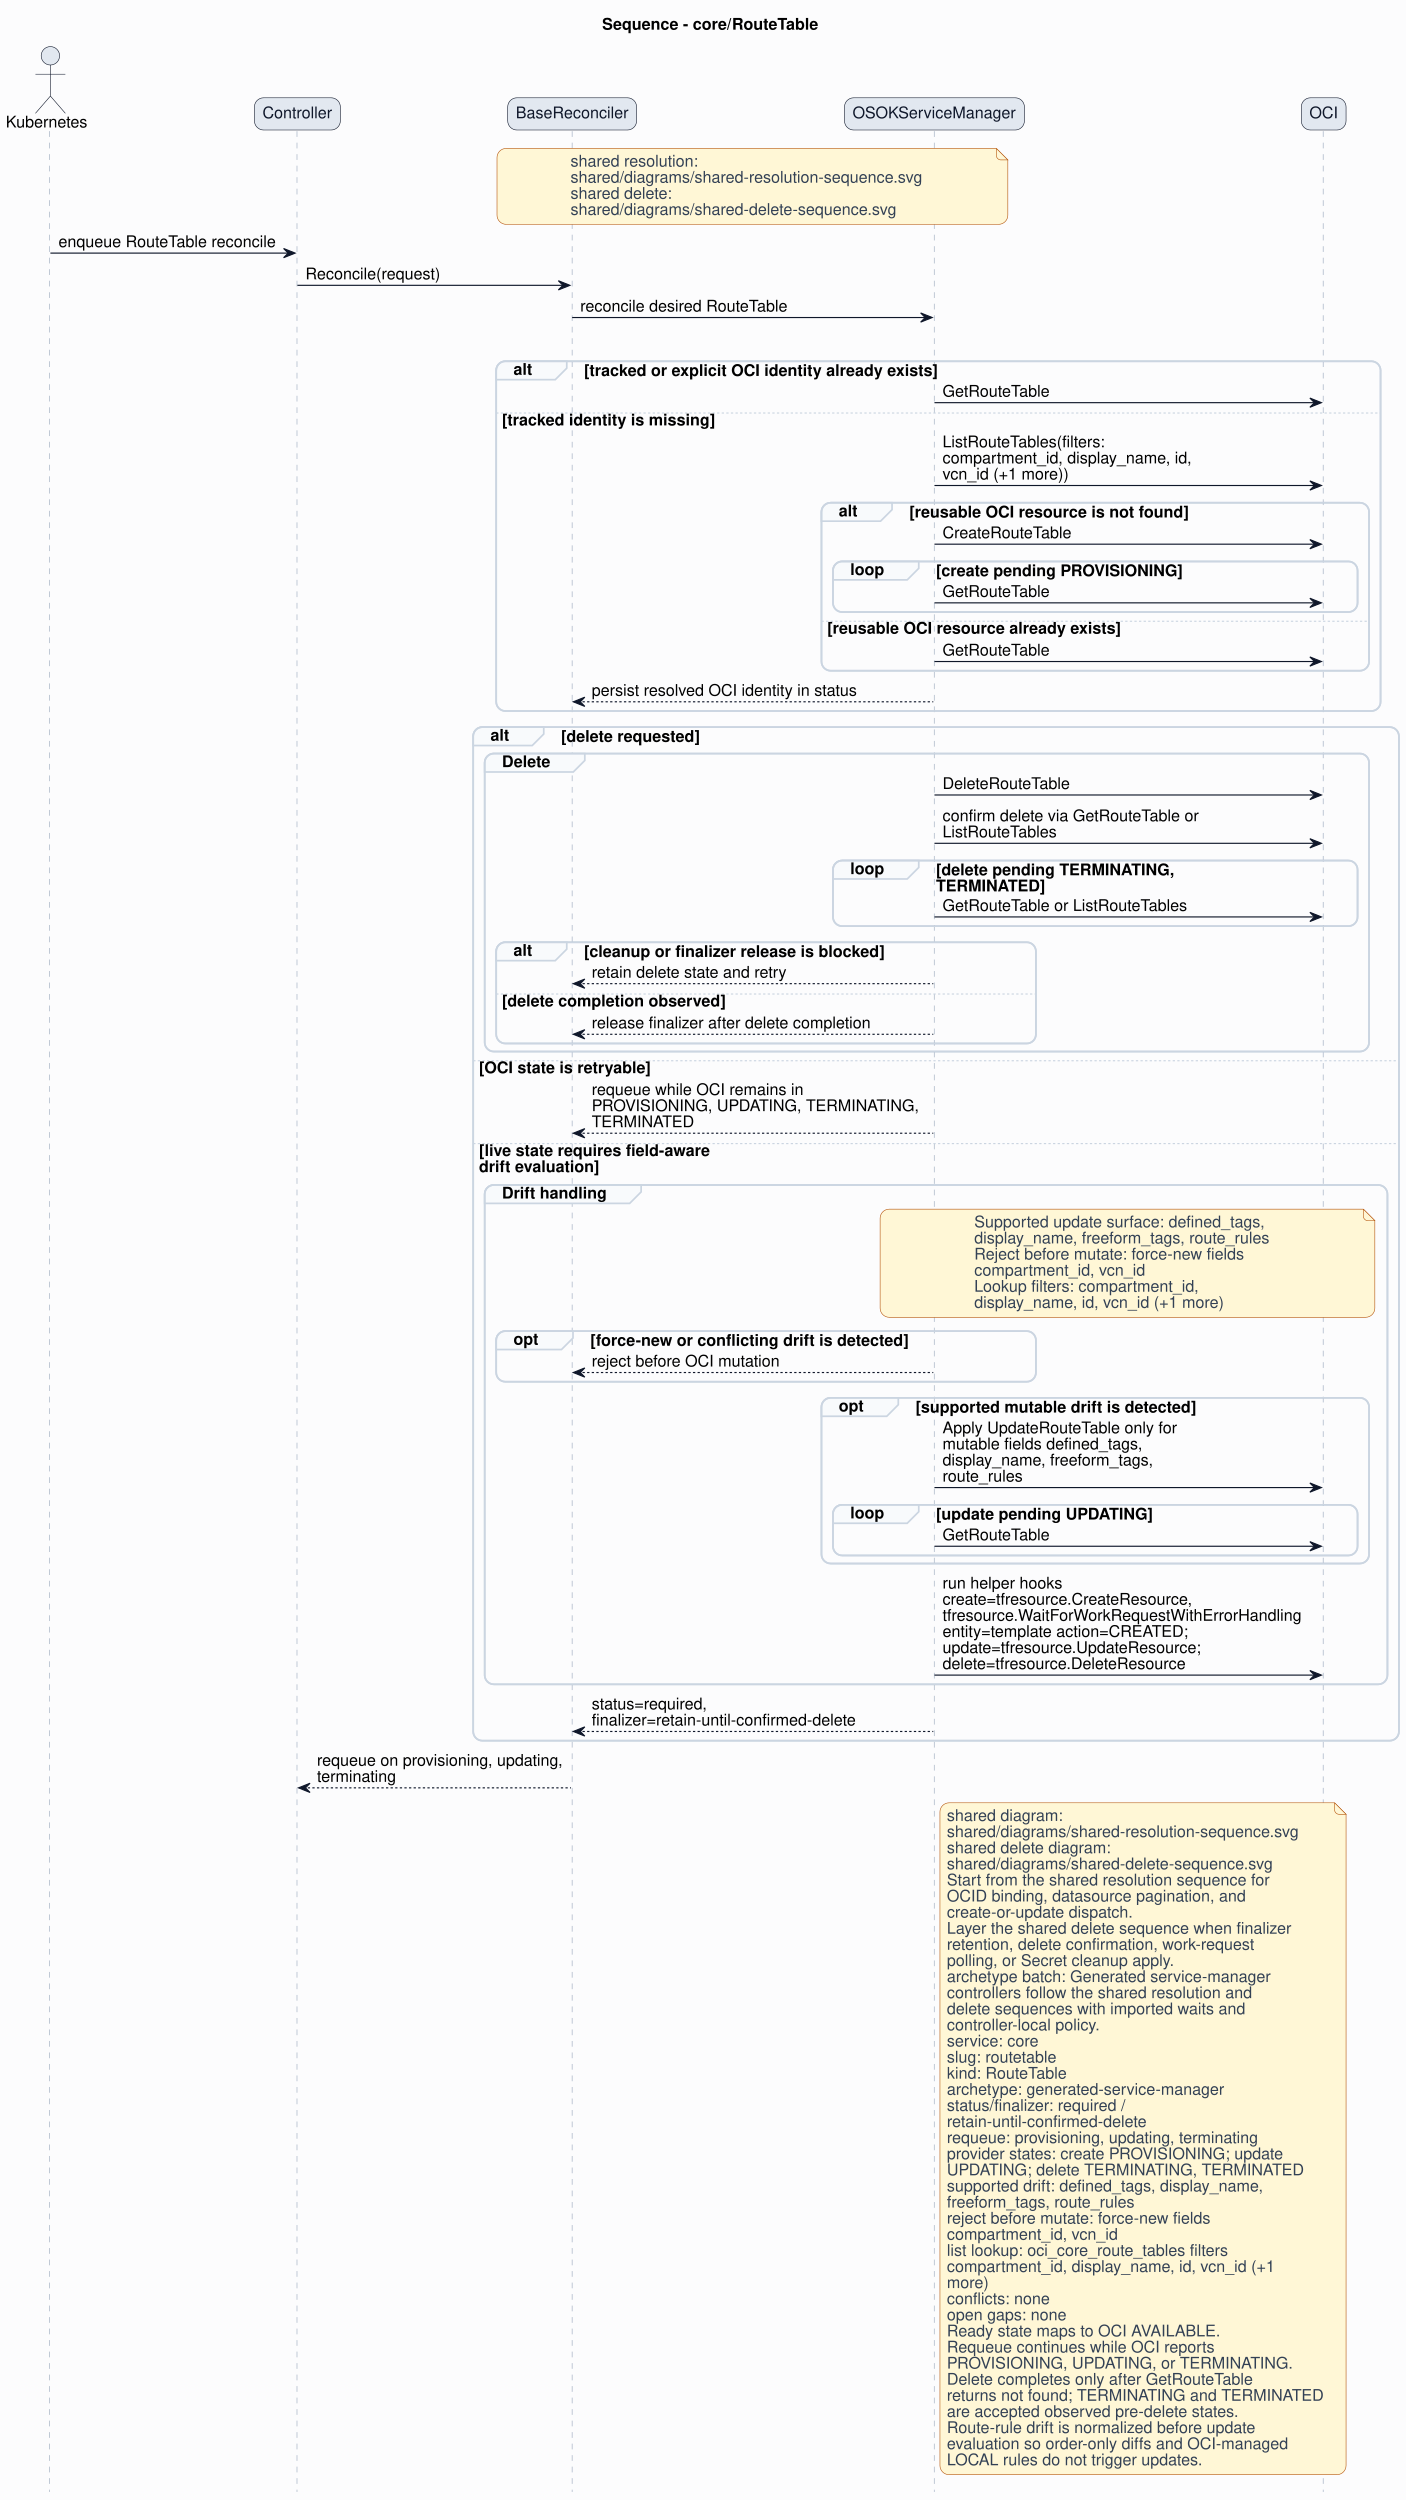
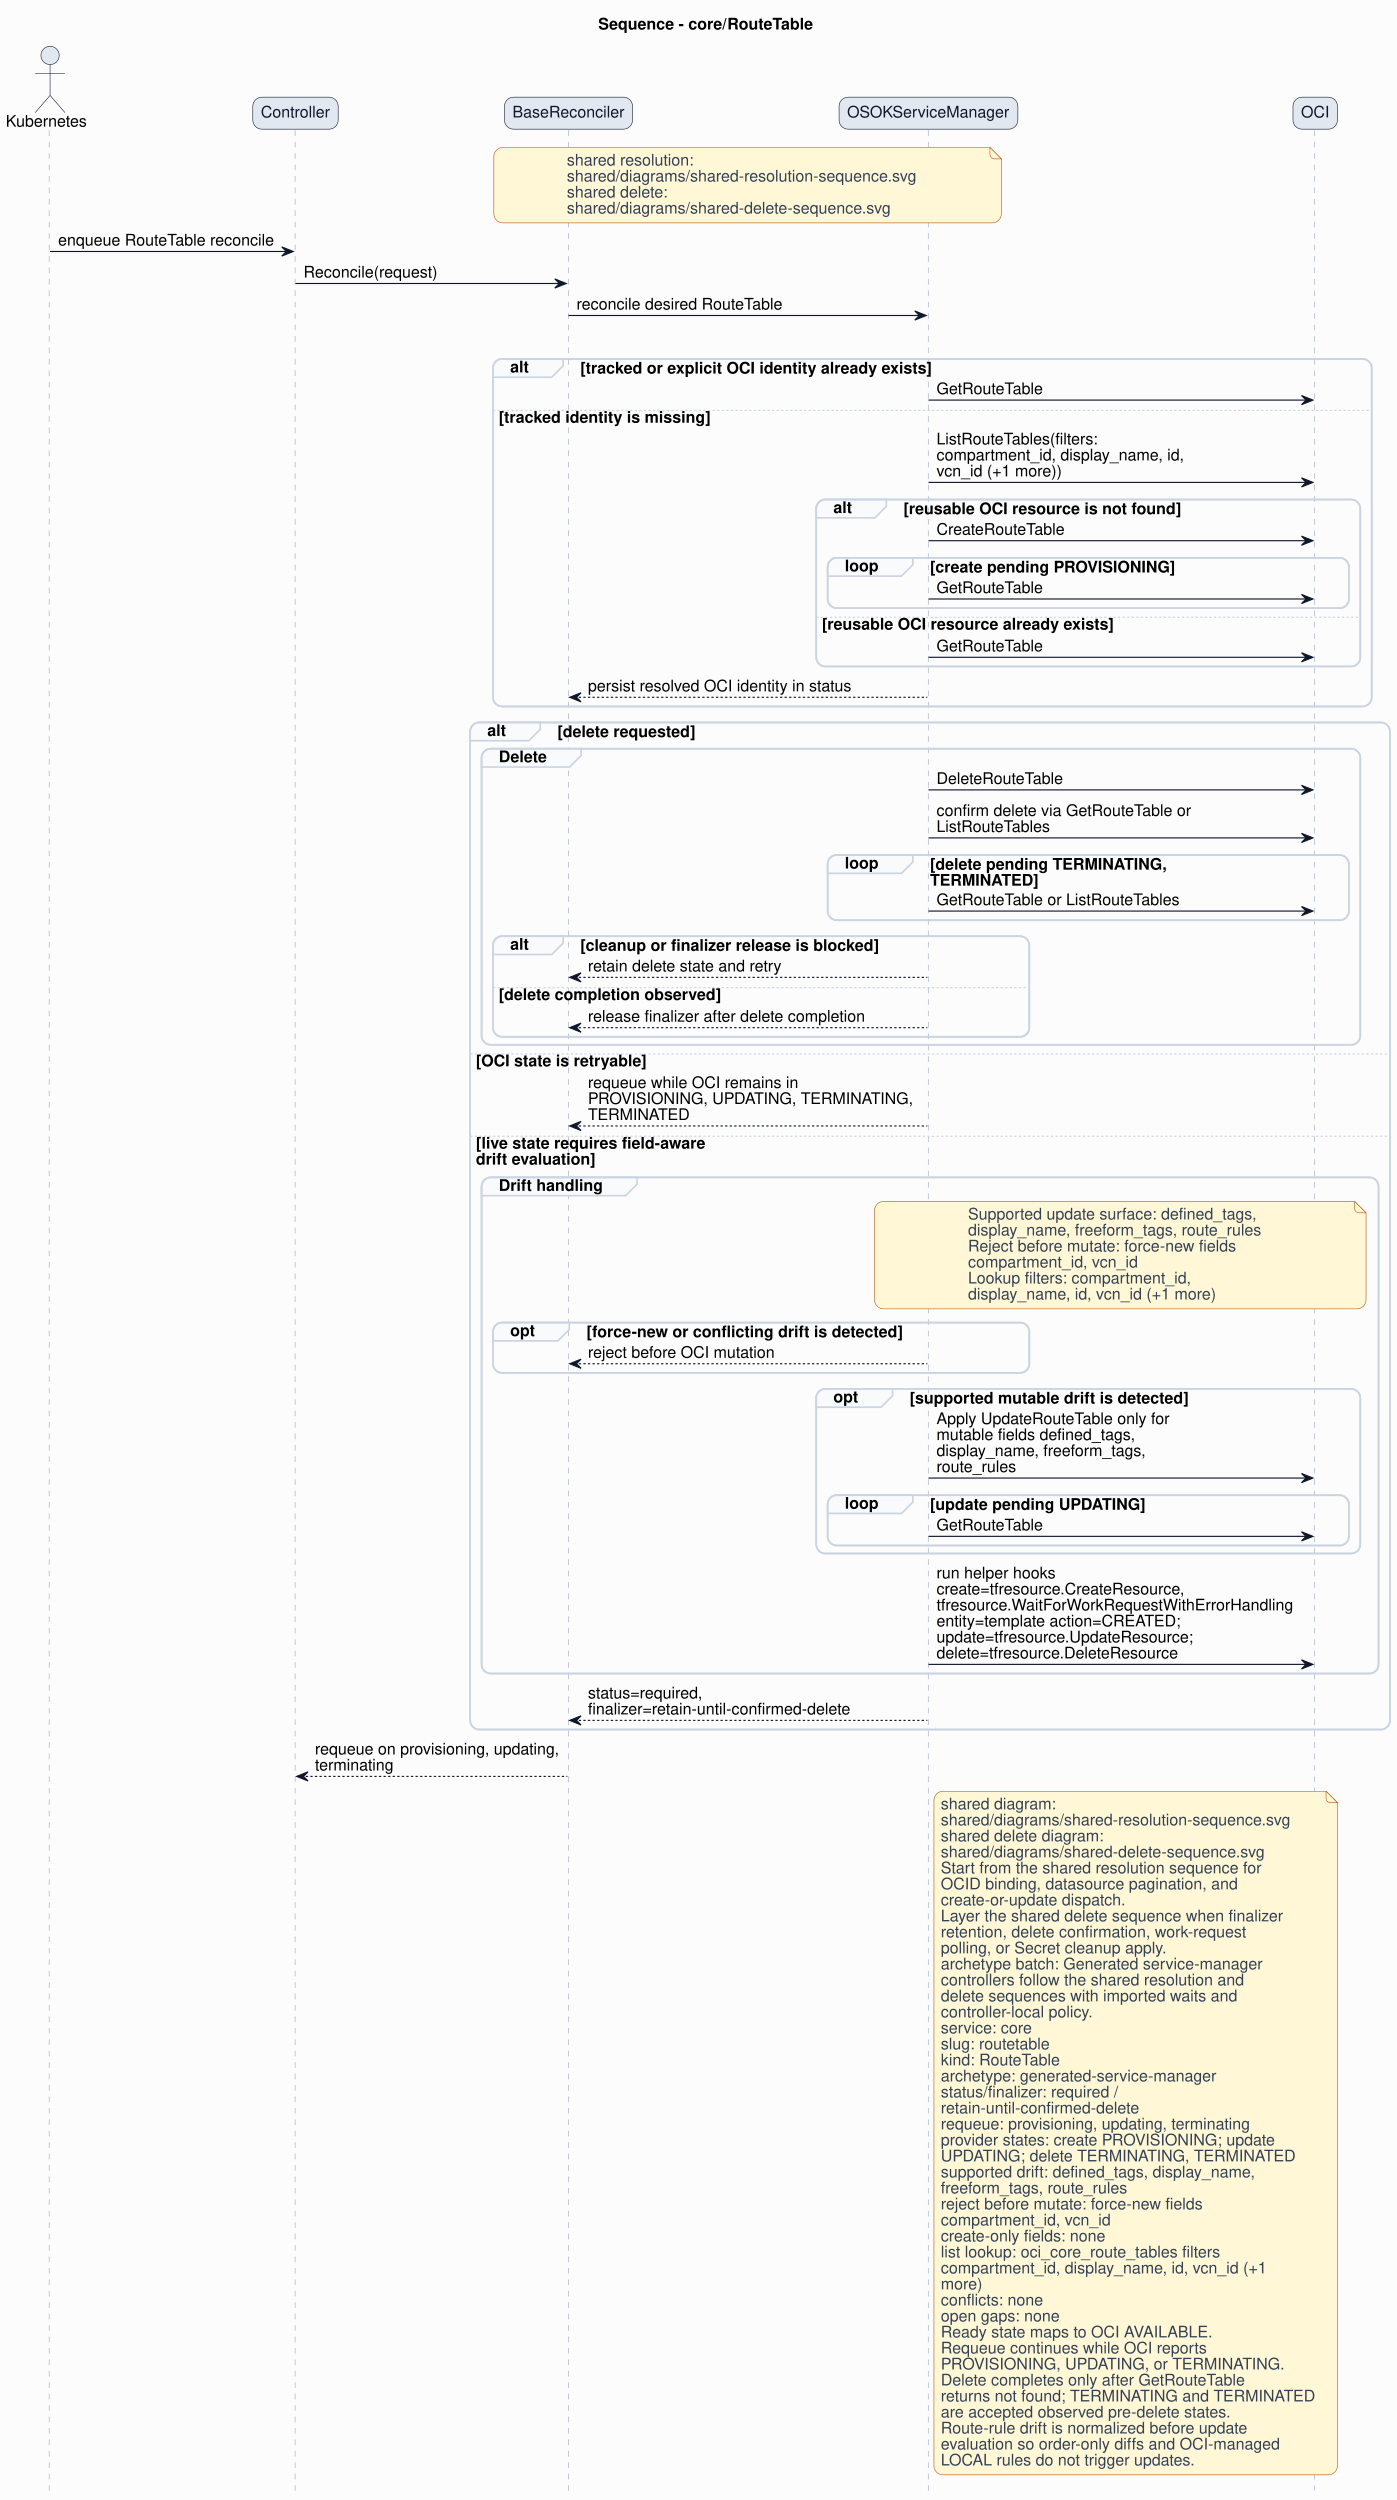
- <svg xmlns="http://www.w3.org/2000/svg" contentStyleType="text/css" data-diagram-type="SEQUENCE" height="2173px" preserveAspectRatio="none" style="width:1222px;height:2173px;background:#FCFCFD;" version="1.1" viewBox="0 0 1222 2173" width="1222px" zoomAndPan="magnify">
+ <svg xmlns="http://www.w3.org/2000/svg" contentStyleType="text/css" data-diagram-type="SEQUENCE" height="2187px" preserveAspectRatio="none" style="width:1222px;height:2187px;background:#FCFCFD;" version="1.1" viewBox="0 0 1222 2187" width="1222px" zoomAndPan="magnify">
  <defs />
  <g>
-     <rect fill="#FCFCFD" height="2173" style="stroke:none;stroke-width:1;" width="1222" x="0" y="0" />
+     <rect fill="#FCFCFD" height="2187" style="stroke:none;stroke-width:1;" width="1222" x="0" y="0" />
    <text fill="#000000" font-family="Helvetica" font-size="14" font-weight="bold" lengthAdjust="spacing" textLength="188.269" x="523.345" y="25.78">Sequence - core/RouteTable</text>
    <rect fill="none" height="304" rx="8" ry="8" style="stroke:#CBD5E1;stroke-width:1.5;" width="768.695" x="431.294" y="314" />
    <rect fill="none" height="146" rx="8" ry="8" style="stroke:#CBD5E1;stroke-width:1.5;" width="475.957" x="714.032" y="437" />
    <rect fill="none" height="44" rx="8" ry="8" style="stroke:#CBD5E1;stroke-width:1.5;" width="455.957" x="724.032" y="488" />
    <rect fill="none" height="881" rx="8" ry="8" style="stroke:#CBD5E1;stroke-width:1.5;" width="804.664" x="411.294" y="632" />
    <rect fill="none" height="259" rx="8" ry="8" style="stroke:#CBD5E1;stroke-width:1.5;" width="768.695" x="421.294" y="655" />
    <rect fill="none" height="57" rx="8" ry="8" style="stroke:#CBD5E1;stroke-width:1.5;" width="455.957" x="724.032" y="748" />
    <rect fill="none" height="88" rx="8" ry="8" style="stroke:#CBD5E1;stroke-width:1.5;" width="469.13" x="431.294" y="819" />
    <rect fill="none" height="434" rx="8" ry="8" style="stroke:#CBD5E1;stroke-width:1.5;" width="784.664" x="421.294" y="1030" />
    <rect fill="none" height="44" rx="8" ry="8" style="stroke:#CBD5E1;stroke-width:1.5;" width="469.13" x="431.294" y="1157" />
    <rect fill="none" height="144" rx="8" ry="8" style="stroke:#CBD5E1;stroke-width:1.5;" width="475.957" x="714.032" y="1215" />
    <rect fill="none" height="44" rx="8" ry="8" style="stroke:#CBD5E1;stroke-width:1.5;" width="455.957" x="724.032" y="1308" />
    <g class="participant-lifeline" data-entity-uid="part1" data-qualified-name="Kubernetes" id="part1-lifeline">
      <g>
-         <rect fill="#000000" fill-opacity="0" height="2052" width="8" x="39.803" y="114" />
-         <line style="stroke:#94A3B8;stroke-width:0.5;stroke-dasharray:5,5;" x1="43" x2="43" y1="114" y2="2166" />
+         <rect fill="#000000" fill-opacity="0" height="2066" width="8" x="39.803" y="114" />
+         <line style="stroke:#94A3B8;stroke-width:0.5;stroke-dasharray:5,5;" x1="43" x2="43" y1="114" y2="2180" />
      </g>
    </g>
    <g class="participant-lifeline" data-entity-uid="part2" data-qualified-name="Controller" id="part2-lifeline">
      <g>
-         <rect fill="#000000" fill-opacity="0" height="2052" width="8" x="254.492" y="114" />
-         <line style="stroke:#94A3B8;stroke-width:0.5;stroke-dasharray:5,5;" x1="258.147" x2="258.147" y1="114" y2="2166" />
+         <rect fill="#000000" fill-opacity="0" height="2066" width="8" x="254.492" y="114" />
+         <line style="stroke:#94A3B8;stroke-width:0.5;stroke-dasharray:5,5;" x1="258.147" x2="258.147" y1="114" y2="2180" />
      </g>
    </g>
    <g class="participant-lifeline" data-entity-uid="part3" data-qualified-name="BaseReconciler" id="part3-lifeline">
      <g>
-         <rect fill="#000000" fill-opacity="0" height="2052" width="8" x="493.318" y="114" />
-         <line style="stroke:#94A3B8;stroke-width:0.5;stroke-dasharray:5,5;" x1="497.294" x2="497.294" y1="114" y2="2166" />
+         <rect fill="#000000" fill-opacity="0" height="2066" width="8" x="493.318" y="114" />
+         <line style="stroke:#94A3B8;stroke-width:0.5;stroke-dasharray:5,5;" x1="497.294" x2="497.294" y1="114" y2="2180" />
      </g>
    </g>
    <g class="participant-lifeline" data-entity-uid="part4" data-qualified-name="ServiceManager" id="part4-lifeline">
      <g>
-         <rect fill="#000000" fill-opacity="0" height="2052" width="8" x="808.228" y="114" />
-         <line style="stroke:#94A3B8;stroke-width:0.5;stroke-dasharray:5,5;" x1="812.032" x2="812.032" y1="114" y2="2166" />
+         <rect fill="#000000" fill-opacity="0" height="2066" width="8" x="808.228" y="114" />
+         <line style="stroke:#94A3B8;stroke-width:0.5;stroke-dasharray:5,5;" x1="812.032" x2="812.032" y1="114" y2="2180" />
      </g>
    </g>
    <g class="participant-lifeline" data-entity-uid="part5" data-qualified-name="OCI" id="part5-lifeline">
      <g>
-         <rect fill="#000000" fill-opacity="0" height="2052" width="8" x="1146.544" y="114" />
-         <line style="stroke:#94A3B8;stroke-width:0.5;stroke-dasharray:5,5;" x1="1150.1" x2="1150.1" y1="114" y2="2166" />
+         <rect fill="#000000" fill-opacity="0" height="2066" width="8" x="1146.544" y="114" />
+         <line style="stroke:#94A3B8;stroke-width:0.5;stroke-dasharray:5,5;" x1="1150.1" x2="1150.1" y1="114" y2="2180" />
      </g>
    </g>
    <g class="participant participant-head" data-entity-uid="part1" data-qualified-name="Kubernetes" id="part1-head">
      <text fill="#000000" font-family="Helvetica" font-size="14" lengthAdjust="spacing" textLength="71.606" x="5" y="110.78">Kubernetes</text>
      <ellipse cx="43.803" cy="48.5" fill="#E2E8F0" rx="8" ry="8" style="stroke:#0F172A;stroke-width:0.5;" />
      <path d="M43.803,56.5 L43.803,83.5 M30.803,64.5 L56.803,64.5 M43.803,83.5 L30.803,98.5 M43.803,83.5 L56.803,98.5" fill="none" style="stroke:#0F172A;stroke-width:0.5;" />
    </g>
    <g class="participant participant-head" data-entity-uid="part2" data-qualified-name="Controller" id="part2-head">
      <rect fill="#E2E8F0" height="28" rx="8" ry="8" style="stroke:#0F172A;stroke-width:0.5;" width="74.689" x="221.147" y="85" />
      <text fill="#0F172A" font-family="Helvetica" font-size="14" lengthAdjust="spacing" textLength="60.69" x="228.147" y="102.78">Controller</text>
    </g>
    <g class="participant participant-head" data-entity-uid="part3" data-qualified-name="BaseReconciler" id="part3-head">
      <rect fill="#E2E8F0" height="28" rx="8" ry="8" style="stroke:#0F172A;stroke-width:0.5;" width="112.048" x="441.294" y="85" />
      <text fill="#0F172A" font-family="Helvetica" font-size="14" lengthAdjust="spacing" textLength="98.048" x="448.294" y="102.78">BaseReconciler</text>
    </g>
    <g class="participant participant-head" data-entity-uid="part4" data-qualified-name="ServiceManager" id="part4-head">
      <rect fill="#E2E8F0" height="28" rx="8" ry="8" style="stroke:#0F172A;stroke-width:0.5;" width="156.393" x="734.032" y="85" />
      <text fill="#0F172A" font-family="Helvetica" font-size="14" lengthAdjust="spacing" textLength="142.393" x="741.032" y="102.78">OSOKServiceManager</text>
    </g>
    <g class="participant participant-head" data-entity-uid="part5" data-qualified-name="OCI" id="part5-head">
      <rect fill="#E2E8F0" height="28" rx="8" ry="8" style="stroke:#0F172A;stroke-width:0.5;" width="38.89" x="1131.1" y="85" />
      <text fill="#0F172A" font-family="Helvetica" font-size="14" lengthAdjust="spacing" textLength="24.89" x="1138.1" y="102.78">OCI</text>
    </g>
    <path d="M432,137 L432,187 A8,8 0 0 0 440,195 L868,195 A8,8 0 0 0 876,187 L876,139 L866,129 L440,129 A8,8 0 0 0 432,137" fill="#FFF7D6" style="stroke:#B45309;stroke-width:0.5;" />
    <path d="M866,129 L866,135 A4,4 0 0 0 870,139 L876,139 L866,129" fill="#FFF7D6" style="stroke:#B45309;stroke-width:0.5;" />
    <text fill="#334155" font-family="Helvetica" font-size="14" lengthAdjust="spacing" textLength="111.289" x="495.869" y="144.78">shared resolution:</text>
    <text fill="#334155" font-family="Helvetica" font-size="14" lengthAdjust="spacing" textLength="307.392" x="495.869" y="158.78">shared/diagrams/shared-resolution-sequence.svg</text>
    <text fill="#334155" font-family="Helvetica" font-size="14" lengthAdjust="spacing" textLength="88.731" x="495.869" y="172.78">shared delete:</text>
    <text fill="#334155" font-family="Helvetica" font-size="14" lengthAdjust="spacing" textLength="284.833" x="495.869" y="186.78">shared/diagrams/shared-delete-sequence.svg</text>
    <g class="message" data-entity-1="part1" data-entity-2="part2" id="msg1">
      <polygon fill="#0F172A" points="246.492,216,256.492,220,246.492,224,250.492,220" style="stroke:#0F172A;stroke-width:1;" />
      <line style="stroke:#0F172A;stroke-width:1;" x1="43.803" x2="252.492" y1="220" y2="220" />
      <text fill="#000000" font-family="Helvetica" font-size="14" lengthAdjust="spacing" textLength="190.689" x="50.803" y="214.78">enqueue RouteTable reconcile</text>
    </g>
    <g class="message" data-entity-1="part2" data-entity-2="part3" id="msg2">
      <polygon fill="#0F172A" points="485.318,244,495.318,248,485.318,252,489.318,248" style="stroke:#0F172A;stroke-width:1;" />
      <line style="stroke:#0F172A;stroke-width:1;" x1="258.492" x2="491.318" y1="248" y2="248" />
      <text fill="#000000" font-family="Helvetica" font-size="14" lengthAdjust="spacing" textLength="117.496" x="265.492" y="242.78">Reconcile(request)</text>
    </g>
    <g class="message" data-entity-1="part3" data-entity-2="part4" id="msg3">
      <polygon fill="#0F172A" points="800.228,272,810.228,276,800.228,280,804.228,276" style="stroke:#0F172A;stroke-width:1;" />
      <line style="stroke:#0F172A;stroke-width:1;" x1="497.318" x2="806.228" y1="276" y2="276" />
      <text fill="#000000" font-family="Helvetica" font-size="14" lengthAdjust="spacing" textLength="182.102" x="504.318" y="270.78">reconcile desired RouteTable</text>
    </g>
    <path d="M439.294,314 L492.632,314 L492.632,320 L482.632,330 L431.294,330 L431.294,322 A8,8 0 0 1 439.294,314" fill="#F8FAFC" style="stroke:#CBD5E1;stroke-width:1.5;" />
    <rect fill="none" height="304" rx="8" ry="8" style="stroke:#CBD5E1;stroke-width:1.5;" width="768.695" x="431.294" y="314" />
    <text fill="#000000" font-family="Helvetica" font-size="14" font-weight="bold" lengthAdjust="spacing" textLength="16.338" x="446.294" y="325.78">alt</text>
    <text fill="#000000" font-family="Helvetica" font-size="14" font-weight="bold" lengthAdjust="spacing" textLength="308.109" x="507.632" y="326.78">[tracked or explicit OCI identity already exists]</text>
    <g class="message" data-entity-1="part4" data-entity-2="part5" id="msg4">
      <polygon fill="#0F172A" points="1138.544,346,1148.544,350,1138.544,354,1142.544,350" style="stroke:#0F172A;stroke-width:1;" />
      <line style="stroke:#0F172A;stroke-width:1;" x1="812.228" x2="1144.544" y1="350" y2="350" />
      <text fill="#000000" font-family="Helvetica" font-size="14" lengthAdjust="spacing" textLength="94.944" x="819.228" y="344.78">GetRouteTable</text>
    </g>
    <line style="stroke:#CBD5E1;stroke-width:1;stroke-dasharray:2,2;" x1="431.294" x2="1199.989" y1="359" y2="359" />
    <text fill="#000000" font-family="Helvetica" font-size="14" font-weight="bold" lengthAdjust="spacing" textLength="185.158" x="436.294" y="369.78">[tracked identity is missing]</text>
    <g class="message" data-entity-1="part4" data-entity-2="part5" id="msg5">
      <polygon fill="#0F172A" points="1138.544,418,1148.544,422,1138.544,426,1142.544,422" style="stroke:#0F172A;stroke-width:1;" />
      <line style="stroke:#0F172A;stroke-width:1;" x1="812.228" x2="1144.544" y1="422" y2="422" />
      <text fill="#000000" font-family="Helvetica" font-size="14" lengthAdjust="spacing" textLength="143.165" x="819.228" y="388.78">ListRouteTables(filters:</text>
      <text fill="#000000" font-family="Helvetica" font-size="14" lengthAdjust="spacing" textLength="217.109" x="819.228" y="402.78">compartment_id, display_name, id,</text>
      <text fill="#000000" font-family="Helvetica" font-size="14" lengthAdjust="spacing" textLength="110.093" x="819.228" y="416.78">vcn_id (+1 more))</text>
    </g>
    <path d="M722.032,437 L775.37,437 L775.37,443 L765.37,453 L714.032,453 L714.032,445 A8,8 0 0 1 722.032,437" fill="#F8FAFC" style="stroke:#CBD5E1;stroke-width:1.5;" />
    <rect fill="none" height="146" rx="8" ry="8" style="stroke:#CBD5E1;stroke-width:1.5;" width="475.957" x="714.032" y="437" />
    <text fill="#000000" font-family="Helvetica" font-size="14" font-weight="bold" lengthAdjust="spacing" textLength="16.338" x="729.032" y="448.78">alt</text>
    <text fill="#000000" font-family="Helvetica" font-size="14" font-weight="bold" lengthAdjust="spacing" textLength="242.703" x="790.37" y="449.78">[reusable OCI resource is not found]</text>
    <g class="message" data-entity-1="part4" data-entity-2="part5" id="msg6">
      <polygon fill="#0F172A" points="1138.544,469,1148.544,473,1138.544,477,1142.544,473" style="stroke:#0F172A;stroke-width:1;" />
      <line style="stroke:#0F172A;stroke-width:1;" x1="812.228" x2="1144.544" y1="473" y2="473" />
      <text fill="#000000" font-family="Helvetica" font-size="14" lengthAdjust="spacing" textLength="114.399" x="819.228" y="467.78">CreateRouteTable</text>
    </g>
    <path d="M732.032,488 L798.577,488 L798.577,494 L788.577,504 L724.032,504 L724.032,496 A8,8 0 0 1 732.032,488" fill="#F8FAFC" style="stroke:#CBD5E1;stroke-width:1.5;" />
    <rect fill="none" height="44" rx="8" ry="8" style="stroke:#CBD5E1;stroke-width:1.5;" width="455.957" x="724.032" y="488" />
    <text fill="#000000" font-family="Helvetica" font-size="14" font-weight="bold" lengthAdjust="spacing" textLength="29.545" x="739.032" y="499.78">loop</text>
    <text fill="#000000" font-family="Helvetica" font-size="14" font-weight="bold" lengthAdjust="spacing" textLength="215.476" x="813.577" y="500.78">[create pending PROVISIONING]</text>
    <g class="message" data-entity-1="part4" data-entity-2="part5" id="msg7">
      <polygon fill="#0F172A" points="1138.544,520,1148.544,524,1138.544,528,1142.544,524" style="stroke:#0F172A;stroke-width:1;" />
      <line style="stroke:#0F172A;stroke-width:1;" x1="812.228" x2="1144.544" y1="524" y2="524" />
      <text fill="#000000" font-family="Helvetica" font-size="14" lengthAdjust="spacing" textLength="94.944" x="819.228" y="518.78">GetRouteTable</text>
    </g>
    <line style="stroke:#CBD5E1;stroke-width:1;stroke-dasharray:2,2;" x1="714.032" x2="1189.989" y1="540" y2="540" />
    <text fill="#000000" font-family="Helvetica" font-size="14" font-weight="bold" lengthAdjust="spacing" textLength="255.233" x="719.032" y="550.78">[reusable OCI resource already exists]</text>
    <g class="message" data-entity-1="part4" data-entity-2="part5" id="msg8">
      <polygon fill="#0F172A" points="1138.544,571,1148.544,575,1138.544,579,1142.544,575" style="stroke:#0F172A;stroke-width:1;" />
      <line style="stroke:#0F172A;stroke-width:1;" x1="812.228" x2="1144.544" y1="575" y2="575" />
      <text fill="#000000" font-family="Helvetica" font-size="14" lengthAdjust="spacing" textLength="94.944" x="819.228" y="569.78">GetRouteTable</text>
    </g>
    <g class="message" data-entity-1="part4" data-entity-2="part3" id="msg9">
      <polygon fill="#0F172A" points="508.318,606,498.318,610,508.318,614,504.318,610" style="stroke:#0F172A;stroke-width:1;" />
      <line style="stroke:#0F172A;stroke-width:1;stroke-dasharray:2,2;" x1="502.318" x2="811.228" y1="610" y2="610" />
      <text fill="#000000" font-family="Helvetica" font-size="14" lengthAdjust="spacing" textLength="231.096" x="514.318" y="604.78">persist resolved OCI identity in status</text>
    </g>
    <path d="M419.294,632 L472.632,632 L472.632,638 L462.632,648 L411.294,648 L411.294,640 A8,8 0 0 1 419.294,632" fill="#F8FAFC" style="stroke:#CBD5E1;stroke-width:1.5;" />
    <rect fill="none" height="881" rx="8" ry="8" style="stroke:#CBD5E1;stroke-width:1.5;" width="804.664" x="411.294" y="632" />
    <text fill="#000000" font-family="Helvetica" font-size="14" font-weight="bold" lengthAdjust="spacing" textLength="16.338" x="426.294" y="643.78">alt</text>
    <text fill="#000000" font-family="Helvetica" font-size="14" font-weight="bold" lengthAdjust="spacing" textLength="120.586" x="487.632" y="644.78">[delete requested]</text>
    <path d="M429.294,655 L508.315,655 L508.315,661 L498.315,671 L421.294,671 L421.294,663 A8,8 0 0 1 429.294,655" fill="#F8FAFC" style="stroke:#CBD5E1;stroke-width:1.5;" />
    <rect fill="none" height="259" rx="8" ry="8" style="stroke:#CBD5E1;stroke-width:1.5;" width="768.695" x="421.294" y="655" />
    <text fill="#000000" font-family="Helvetica" font-size="14" font-weight="bold" lengthAdjust="spacing" textLength="42.02" x="436.294" y="666.78">Delete</text>
    <g class="message" data-entity-1="part4" data-entity-2="part5" id="msg10">
      <polygon fill="#0F172A" points="1138.544,687,1148.544,691,1138.544,695,1142.544,691" style="stroke:#0F172A;stroke-width:1;" />
      <line style="stroke:#0F172A;stroke-width:1;" x1="812.228" x2="1144.544" y1="691" y2="691" />
      <text fill="#000000" font-family="Helvetica" font-size="14" lengthAdjust="spacing" textLength="112.848" x="819.228" y="685.78">DeleteRouteTable</text>
    </g>
    <g class="message" data-entity-1="part4" data-entity-2="part5" id="msg11">
      <polygon fill="#0F172A" points="1138.544,729,1148.544,733,1138.544,737,1142.544,733" style="stroke:#0F172A;stroke-width:1;" />
      <line style="stroke:#0F172A;stroke-width:1;" x1="812.228" x2="1144.544" y1="733" y2="733" />
      <text fill="#000000" font-family="Helvetica" font-size="14" lengthAdjust="spacing" textLength="224.889" x="819.228" y="713.78">confirm delete via GetRouteTable or</text>
      <text fill="#000000" font-family="Helvetica" font-size="14" lengthAdjust="spacing" textLength="101.165" x="819.228" y="727.78">ListRouteTables</text>
    </g>
    <path d="M732.032,748 L798.577,748 L798.577,754 L788.577,764 L724.032,764 L724.032,756 A8,8 0 0 1 732.032,748" fill="#F8FAFC" style="stroke:#CBD5E1;stroke-width:1.5;" />
    <rect fill="none" height="57" rx="8" ry="8" style="stroke:#CBD5E1;stroke-width:1.5;" width="455.957" x="724.032" y="748" />
    <text fill="#000000" font-family="Helvetica" font-size="14" font-weight="bold" lengthAdjust="spacing" textLength="29.545" x="739.032" y="759.78">loop</text>
    <text fill="#000000" font-family="Helvetica" font-size="14" font-weight="bold" lengthAdjust="spacing" textLength="208.441" x="813.577" y="760.78">[delete pending TERMINATING,</text>
    <text fill="#000000" font-family="Helvetica" font-size="14" font-weight="bold" lengthAdjust="spacing" textLength="96.435" x="813.577" y="774.78">TERMINATED]</text>
    <g class="message" data-entity-1="part4" data-entity-2="part5" id="msg12">
      <polygon fill="#0F172A" points="1138.544,793,1148.544,797,1138.544,801,1142.544,797" style="stroke:#0F172A;stroke-width:1;" />
      <line style="stroke:#0F172A;stroke-width:1;" x1="812.228" x2="1144.544" y1="797" y2="797" />
      <text fill="#000000" font-family="Helvetica" font-size="14" lengthAdjust="spacing" textLength="216.337" x="819.228" y="791.78">GetRouteTable or ListRouteTables</text>
    </g>
    <path d="M439.294,819 L492.632,819 L492.632,825 L482.632,835 L431.294,835 L431.294,827 A8,8 0 0 1 439.294,819" fill="#F8FAFC" style="stroke:#CBD5E1;stroke-width:1.5;" />
    <rect fill="none" height="88" rx="8" ry="8" style="stroke:#CBD5E1;stroke-width:1.5;" width="469.13" x="431.294" y="819" />
    <text fill="#000000" font-family="Helvetica" font-size="14" font-weight="bold" lengthAdjust="spacing" textLength="16.338" x="446.294" y="830.78">alt</text>
    <text fill="#000000" font-family="Helvetica" font-size="14" font-weight="bold" lengthAdjust="spacing" textLength="261.427" x="507.632" y="831.78">[cleanup or finalizer release is blocked]</text>
    <g class="message" data-entity-1="part4" data-entity-2="part3" id="msg13">
      <polygon fill="#0F172A" points="508.318,851,498.318,855,508.318,859,504.318,855" style="stroke:#0F172A;stroke-width:1;" />
      <line style="stroke:#0F172A;stroke-width:1;stroke-dasharray:2,2;" x1="502.318" x2="811.228" y1="855" y2="855" />
      <text fill="#000000" font-family="Helvetica" font-size="14" lengthAdjust="spacing" textLength="170.434" x="514.318" y="849.78">retain delete state and retry</text>
    </g>
    <line style="stroke:#CBD5E1;stroke-width:1;stroke-dasharray:2,2;" x1="431.294" x2="900.424" y1="864" y2="864" />
    <text fill="#000000" font-family="Helvetica" font-size="14" font-weight="bold" lengthAdjust="spacing" textLength="194.482" x="436.294" y="874.78">[delete completion observed]</text>
    <g class="message" data-entity-1="part4" data-entity-2="part3" id="msg14">
      <polygon fill="#0F172A" points="508.318,895,498.318,899,508.318,903,504.318,899" style="stroke:#0F172A;stroke-width:1;" />
      <line style="stroke:#0F172A;stroke-width:1;stroke-dasharray:2,2;" x1="502.318" x2="811.228" y1="899" y2="899" />
      <text fill="#000000" font-family="Helvetica" font-size="14" lengthAdjust="spacing" textLength="243.578" x="514.318" y="893.78">release finalizer after delete completion</text>
    </g>
    <line style="stroke:#CBD5E1;stroke-width:1;stroke-dasharray:2,2;" x1="411.294" x2="1215.957" y1="922" y2="922" />
    <text fill="#000000" font-family="Helvetica" font-size="14" font-weight="bold" lengthAdjust="spacing" textLength="149.386" x="416.294" y="932.78">[OCI state is retryable]</text>
    <g class="message" data-entity-1="part4" data-entity-2="part3" id="msg15">
      <polygon fill="#0F172A" points="508.318,981,498.318,985,508.318,989,504.318,985" style="stroke:#0F172A;stroke-width:1;" />
      <line style="stroke:#0F172A;stroke-width:1;stroke-dasharray:2,2;" x1="502.318" x2="811.228" y1="985" y2="985" />
      <text fill="#000000" font-family="Helvetica" font-size="14" lengthAdjust="spacing" textLength="184.42" x="514.318" y="951.78">requeue while OCI remains in</text>
      <text fill="#000000" font-family="Helvetica" font-size="14" lengthAdjust="spacing" textLength="290.91" x="514.318" y="965.78">PROVISIONING, UPDATING, TERMINATING,</text>
      <text fill="#000000" font-family="Helvetica" font-size="14" lengthAdjust="spacing" textLength="91" x="514.318" y="979.78">TERMINATED</text>
    </g>
    <line style="stroke:#CBD5E1;stroke-width:1;stroke-dasharray:2,2;" x1="411.294" x2="1215.957" y1="994" y2="994" />
    <text fill="#000000" font-family="Helvetica" font-size="14" font-weight="bold" lengthAdjust="spacing" textLength="200.751" x="416.294" y="1004.78">[live state requires field-aware</text>
    <text fill="#000000" font-family="Helvetica" font-size="14" font-weight="bold" lengthAdjust="spacing" textLength="105.007" x="416.294" y="1018.78">drift evaluation]</text>
    <path d="M429.294,1030 L557.28,1030 L557.28,1036 L547.28,1046 L421.294,1046 L421.294,1038 A8,8 0 0 1 429.294,1030" fill="#F8FAFC" style="stroke:#CBD5E1;stroke-width:1.5;" />
    <rect fill="none" height="434" rx="8" ry="8" style="stroke:#CBD5E1;stroke-width:1.5;" width="784.664" x="421.294" y="1030" />
    <text fill="#000000" font-family="Helvetica" font-size="14" font-weight="bold" lengthAdjust="spacing" textLength="90.986" x="436.294" y="1041.78">Drift handling</text>
    <path d="M765,1059 L765,1137 A8,8 0 0 0 773,1145 L1187,1145 A8,8 0 0 0 1195,1137 L1195,1061 L1185,1051 L773,1051 A8,8 0 0 0 765,1059" fill="#FFF7D6" style="stroke:#B45309;stroke-width:0.5;" />
    <path d="M1185,1051 L1185,1057 A4,4 0 0 0 1189,1061 L1195,1061 L1185,1051" fill="#FFF7D6" style="stroke:#B45309;stroke-width:0.5;" />
    <text fill="#334155" font-family="Helvetica" font-size="14" lengthAdjust="spacing" textLength="252.964" x="846.8" y="1066.78">Supported update surface: defined_tags,</text>
    <text fill="#334155" font-family="Helvetica" font-size="14" lengthAdjust="spacing" textLength="258.357" x="846.8" y="1080.78">display_name, freeform_tags, route_rules</text>
    <text fill="#334155" font-family="Helvetica" font-size="14" lengthAdjust="spacing" textLength="235.778" x="846.8" y="1094.78">Reject before mutate: force-new fields</text>
    <text fill="#334155" font-family="Helvetica" font-size="14" lengthAdjust="spacing" textLength="148.627" x="846.8" y="1108.78">compartment_id, vcn_id</text>
    <text fill="#334155" font-family="Helvetica" font-size="14" lengthAdjust="spacing" textLength="195.316" x="846.8" y="1122.78">Lookup filters: compartment_id,</text>
    <text fill="#334155" font-family="Helvetica" font-size="14" lengthAdjust="spacing" textLength="218.272" x="846.8" y="1136.78">display_name, id, vcn_id (+1 more)</text>
    <path d="M439.294,1157 L498.06,1157 L498.06,1163 L488.06,1173 L431.294,1173 L431.294,1165 A8,8 0 0 1 439.294,1157" fill="#F8FAFC" style="stroke:#CBD5E1;stroke-width:1.5;" />
    <rect fill="none" height="44" rx="8" ry="8" style="stroke:#CBD5E1;stroke-width:1.5;" width="469.13" x="431.294" y="1157" />
    <text fill="#000000" font-family="Helvetica" font-size="14" font-weight="bold" lengthAdjust="spacing" textLength="21.766" x="446.294" y="1168.78">opt</text>
    <text fill="#000000" font-family="Helvetica" font-size="14" font-weight="bold" lengthAdjust="spacing" textLength="276.131" x="513.06" y="1169.78">[force-new or conflicting drift is detected]</text>
    <g class="message" data-entity-1="part4" data-entity-2="part3" id="msg16">
      <polygon fill="#0F172A" points="508.318,1189,498.318,1193,508.318,1197,504.318,1193" style="stroke:#0F172A;stroke-width:1;" />
      <line style="stroke:#0F172A;stroke-width:1;stroke-dasharray:2,2;" x1="502.318" x2="811.228" y1="1193" y2="1193" />
      <text fill="#000000" font-family="Helvetica" font-size="14" lengthAdjust="spacing" textLength="164.185" x="514.318" y="1187.78">reject before OCI mutation</text>
    </g>
    <path d="M722.032,1215 L780.797,1215 L780.797,1221 L770.797,1231 L714.032,1231 L714.032,1223 A8,8 0 0 1 722.032,1215" fill="#F8FAFC" style="stroke:#CBD5E1;stroke-width:1.5;" />
    <rect fill="none" height="144" rx="8" ry="8" style="stroke:#CBD5E1;stroke-width:1.5;" width="475.957" x="714.032" y="1215" />
    <text fill="#000000" font-family="Helvetica" font-size="14" font-weight="bold" lengthAdjust="spacing" textLength="21.766" x="729.032" y="1226.78">opt</text>
    <text fill="#000000" font-family="Helvetica" font-size="14" font-weight="bold" lengthAdjust="spacing" textLength="243.462" x="795.797" y="1227.78">[supported mutable drift is detected]</text>
    <g class="message" data-entity-1="part4" data-entity-2="part5" id="msg17">
      <polygon fill="#0F172A" points="1138.544,1289,1148.544,1293,1138.544,1297,1142.544,1293" style="stroke:#0F172A;stroke-width:1;" />
      <line style="stroke:#0F172A;stroke-width:1;" x1="812.228" x2="1144.544" y1="1293" y2="1293" />
      <text fill="#000000" font-family="Helvetica" font-size="14" lengthAdjust="spacing" textLength="206.233" x="819.228" y="1245.78">Apply UpdateRouteTable only for</text>
      <text fill="#000000" font-family="Helvetica" font-size="14" lengthAdjust="spacing" textLength="174.337" x="819.228" y="1259.78">mutable fields defined_tags,</text>
      <text fill="#000000" font-family="Helvetica" font-size="14" lengthAdjust="spacing" textLength="184.427" x="819.228" y="1273.78">display_name, freeform_tags,</text>
      <text fill="#000000" font-family="Helvetica" font-size="14" lengthAdjust="spacing" textLength="70.041" x="819.228" y="1287.78">route_rules</text>
    </g>
    <path d="M732.032,1308 L798.577,1308 L798.577,1314 L788.577,1324 L724.032,1324 L724.032,1316 A8,8 0 0 1 732.032,1308" fill="#F8FAFC" style="stroke:#CBD5E1;stroke-width:1.5;" />
    <rect fill="none" height="44" rx="8" ry="8" style="stroke:#CBD5E1;stroke-width:1.5;" width="455.957" x="724.032" y="1308" />
    <text fill="#000000" font-family="Helvetica" font-size="14" font-weight="bold" lengthAdjust="spacing" textLength="29.545" x="739.032" y="1319.78">loop</text>
    <text fill="#000000" font-family="Helvetica" font-size="14" font-weight="bold" lengthAdjust="spacing" textLength="190.538" x="813.577" y="1320.78">[update pending UPDATING]</text>
    <g class="message" data-entity-1="part4" data-entity-2="part5" id="msg18">
      <polygon fill="#0F172A" points="1138.544,1340,1148.544,1344,1138.544,1348,1142.544,1344" style="stroke:#0F172A;stroke-width:1;" />
      <line style="stroke:#0F172A;stroke-width:1;" x1="812.228" x2="1144.544" y1="1344" y2="1344" />
      <text fill="#000000" font-family="Helvetica" font-size="14" lengthAdjust="spacing" textLength="94.944" x="819.228" y="1338.78">GetRouteTable</text>
    </g>
    <g class="message" data-entity-1="part4" data-entity-2="part5" id="msg19">
      <polygon fill="#0F172A" points="1138.544,1452,1148.544,1456,1138.544,1460,1142.544,1456" style="stroke:#0F172A;stroke-width:1;" />
      <line style="stroke:#0F172A;stroke-width:1;" x1="812.228" x2="1144.544" y1="1456" y2="1456" />
      <text fill="#000000" font-family="Helvetica" font-size="14" lengthAdjust="spacing" textLength="104.289" x="819.228" y="1380.78">run helper hooks</text>
      <text fill="#000000" font-family="Helvetica" font-size="14" lengthAdjust="spacing" textLength="219.051" x="819.228" y="1394.78">create=tfresource.CreateResource,</text>
      <text fill="#000000" font-family="Helvetica" font-size="14" lengthAdjust="spacing" textLength="314.316" x="819.228" y="1408.78">tfresource.WaitForWorkRequestWithErrorHandling</text>
      <text fill="#000000" font-family="Helvetica" font-size="14" lengthAdjust="spacing" textLength="215.544" x="819.228" y="1422.78">entity=template action=CREATED;</text>
      <text fill="#000000" font-family="Helvetica" font-size="14" lengthAdjust="spacing" textLength="226.085" x="819.228" y="1436.78">update=tfresource.UpdateResource;</text>
      <text fill="#000000" font-family="Helvetica" font-size="14" lengthAdjust="spacing" textLength="212.844" x="819.228" y="1450.78">delete=tfresource.DeleteResource</text>
    </g>
    <g class="message" data-entity-1="part4" data-entity-2="part3" id="msg20">
      <polygon fill="#0F172A" points="508.318,1501,498.318,1505,508.318,1509,504.318,1505" style="stroke:#0F172A;stroke-width:1;" />
      <line style="stroke:#0F172A;stroke-width:1;stroke-dasharray:2,2;" x1="502.318" x2="811.228" y1="1505" y2="1505" />
      <text fill="#000000" font-family="Helvetica" font-size="14" lengthAdjust="spacing" textLength="100.782" x="514.318" y="1485.78">status=required,</text>
      <text fill="#000000" font-family="Helvetica" font-size="14" lengthAdjust="spacing" textLength="230.72" x="514.318" y="1499.78">finalizer=retain-until-confirmed-delete</text>
    </g>
    <g class="message" data-entity-1="part3" data-entity-2="part2" id="msg21">
      <polygon fill="#0F172A" points="269.492,1550,259.492,1554,269.492,1558,265.492,1554" style="stroke:#0F172A;stroke-width:1;" />
      <line style="stroke:#0F172A;stroke-width:1;stroke-dasharray:2,2;" x1="263.492" x2="496.318" y1="1554" y2="1554" />
      <text fill="#000000" font-family="Helvetica" font-size="14" lengthAdjust="spacing" textLength="214.826" x="275.492" y="1534.78">requeue on provisioning, updating,</text>
      <text fill="#000000" font-family="Helvetica" font-size="14" lengthAdjust="spacing" textLength="69.255" x="275.492" y="1548.78">terminating</text>
    </g>
-     <path d="M817,1575 L817,2143 A8,8 0 0 0 825,2151 L1162,2151 A8,8 0 0 0 1170,2143 L1170,1577 L1160,1567 L825,1567 A8,8 0 0 0 817,1575" fill="#FFF7D6" style="stroke:#B45309;stroke-width:0.5;" />
+     <path d="M817,1575 L817,2157 A8,8 0 0 0 825,2165 L1162,2165 A8,8 0 0 0 1170,2157 L1170,1577 L1160,1567 L825,1567 A8,8 0 0 0 817,1575" fill="#FFF7D6" style="stroke:#B45309;stroke-width:0.5;" />
    <path d="M1160,1567 L1160,1573 A4,4 0 0 0 1164,1577 L1170,1577 L1160,1567" fill="#FFF7D6" style="stroke:#B45309;stroke-width:0.5;" />
    <text fill="#334155" font-family="Helvetica" font-size="14" lengthAdjust="spacing" textLength="101.165" x="823" y="1582.78">shared diagram:</text>
    <text fill="#334155" font-family="Helvetica" font-size="14" lengthAdjust="spacing" textLength="307.392" x="823" y="1596.78">shared/diagrams/shared-resolution-sequence.svg</text>
    <text fill="#334155" font-family="Helvetica" font-size="14" lengthAdjust="spacing" textLength="143.199" x="823" y="1610.78">shared delete diagram:</text>
    <text fill="#334155" font-family="Helvetica" font-size="14" lengthAdjust="spacing" textLength="284.833" x="823" y="1624.78">shared/diagrams/shared-delete-sequence.svg</text>
    <text fill="#334155" font-family="Helvetica" font-size="14" lengthAdjust="spacing" textLength="280.93" x="823" y="1638.78">Start from the shared resolution sequence for</text>
    <text fill="#334155" font-family="Helvetica" font-size="14" lengthAdjust="spacing" textLength="260.729" x="823" y="1652.78">OCID binding, datasource pagination, and</text>
    <text fill="#334155" font-family="Helvetica" font-size="14" lengthAdjust="spacing" textLength="163.427" x="823" y="1666.78">create-or-update dispatch.</text>
    <text fill="#334155" font-family="Helvetica" font-size="14" lengthAdjust="spacing" textLength="301.198" x="823" y="1680.78">Layer the shared delete sequence when finalizer</text>
    <text fill="#334155" font-family="Helvetica" font-size="14" lengthAdjust="spacing" textLength="269.247" x="823" y="1694.78">retention, delete confirmation, work-request</text>
    <text fill="#334155" font-family="Helvetica" font-size="14" lengthAdjust="spacing" textLength="199.233" x="823" y="1708.78">polling, or Secret cleanup apply.</text>
    <text fill="#334155" font-family="Helvetica" font-size="14" lengthAdjust="spacing" textLength="281.709" x="823" y="1722.78">archetype batch: Generated service-manager</text>
    <text fill="#334155" font-family="Helvetica" font-size="14" lengthAdjust="spacing" textLength="266.15" x="823" y="1736.78">controllers follow the shared resolution and</text>
    <text fill="#334155" font-family="Helvetica" font-size="14" lengthAdjust="spacing" textLength="259.93" x="823" y="1750.78">delete sequences with imported waits and</text>
    <text fill="#334155" font-family="Helvetica" font-size="14" lengthAdjust="spacing" textLength="134.606" x="823" y="1764.78">controller-local policy.</text>
    <text fill="#334155" font-family="Helvetica" font-size="14" lengthAdjust="spacing" textLength="79.358" x="823" y="1778.78">service: core</text>
    <text fill="#334155" font-family="Helvetica" font-size="14" lengthAdjust="spacing" textLength="95.731" x="823" y="1792.78">slug: routetable</text>
    <text fill="#334155" font-family="Helvetica" font-size="14" lengthAdjust="spacing" textLength="105.841" x="823" y="1806.78">kind: RouteTable</text>
    <text fill="#334155" font-family="Helvetica" font-size="14" lengthAdjust="spacing" textLength="241.24" x="823" y="1820.78">archetype: generated-service-manager</text>
    <text fill="#334155" font-family="Helvetica" font-size="14" lengthAdjust="spacing" textLength="156.406" x="823" y="1834.78">status/finalizer: required /</text>
    <text fill="#334155" font-family="Helvetica" font-size="14" lengthAdjust="spacing" textLength="174.303" x="823" y="1848.78">retain-until-confirmed-delete</text>
    <text fill="#334155" font-family="Helvetica" font-size="14" lengthAdjust="spacing" textLength="272.398" x="823" y="1862.78">requeue: provisioning, updating, terminating</text>
    <text fill="#334155" font-family="Helvetica" font-size="14" lengthAdjust="spacing" textLength="295.682" x="823" y="1876.78">provider states: create PROVISIONING; update</text>
    <text fill="#334155" font-family="Helvetica" font-size="14" lengthAdjust="spacing" textLength="317.372" x="823" y="1890.78">UPDATING; delete TERMINATING, TERMINATED</text>
    <text fill="#334155" font-family="Helvetica" font-size="14" lengthAdjust="spacing" textLength="275.509" x="823" y="1904.78">supported drift: defined_tags, display_name,</text>
    <text fill="#334155" font-family="Helvetica" font-size="14" lengthAdjust="spacing" textLength="164.192" x="823" y="1918.78">freeform_tags, route_rules</text>
    <text fill="#334155" font-family="Helvetica" font-size="14" lengthAdjust="spacing" textLength="230.33" x="823" y="1932.78">reject before mutate: force-new fields</text>
    <text fill="#334155" font-family="Helvetica" font-size="14" lengthAdjust="spacing" textLength="148.627" x="823" y="1946.78">compartment_id, vcn_id</text>
-     <text fill="#334155" font-family="Helvetica" font-size="14" lengthAdjust="spacing" textLength="245.13" x="823" y="1960.78">list lookup: oci_core_route_tables filters</text>
-     <text fill="#334155" font-family="Helvetica" font-size="14" lengthAdjust="spacing" textLength="285.981" x="823" y="1974.78">compartment_id, display_name, id, vcn_id (+1</text>
-     <text fill="#334155" font-family="Helvetica" font-size="14" lengthAdjust="spacing" textLength="36.559" x="823" y="1988.78">more)</text>
-     <text fill="#334155" font-family="Helvetica" font-size="14" lengthAdjust="spacing" textLength="89.496" x="823" y="2002.78">conflicts: none</text>
-     <text fill="#334155" font-family="Helvetica" font-size="14" lengthAdjust="spacing" textLength="104.316" x="823" y="2016.78">open gaps: none</text>
-     <text fill="#334155" font-family="Helvetica" font-size="14" lengthAdjust="spacing" textLength="240.447" x="823" y="2030.78">Ready state maps to OCI AVAILABLE.</text>
-     <text fill="#334155" font-family="Helvetica" font-size="14" lengthAdjust="spacing" textLength="232.682" x="823" y="2044.78">Requeue continues while OCI reports</text>
-     <text fill="#334155" font-family="Helvetica" font-size="14" lengthAdjust="spacing" textLength="307.248" x="823" y="2058.78">PROVISIONING, UPDATING, or TERMINATING.</text>
-     <text fill="#334155" font-family="Helvetica" font-size="14" lengthAdjust="spacing" textLength="268.475" x="823" y="2072.78">Delete completes only after GetRouteTable</text>
-     <text fill="#334155" font-family="Helvetica" font-size="14" lengthAdjust="spacing" textLength="332.206" x="823" y="2086.78">returns not found; TERMINATING and TERMINATED</text>
-     <text fill="#334155" font-family="Helvetica" font-size="14" lengthAdjust="spacing" textLength="254.488" x="823" y="2100.78">are accepted observed pre-delete states.</text>
-     <text fill="#334155" font-family="Helvetica" font-size="14" lengthAdjust="spacing" textLength="269.254" x="823" y="2114.78">Route-rule drift is normalized before update</text>
-     <text fill="#334155" font-family="Helvetica" font-size="14" lengthAdjust="spacing" textLength="298.054" x="823" y="2128.78">evaluation so order-only diffs and OCI-managed</text>
-     <text fill="#334155" font-family="Helvetica" font-size="14" lengthAdjust="spacing" textLength="224.13" x="823" y="2142.78">LOCAL rules do not trigger updates.</text>
+     <text fill="#334155" font-family="Helvetica" font-size="14" lengthAdjust="spacing" textLength="144.751" x="823" y="1960.78">create-only fields: none</text>
+     <text fill="#334155" font-family="Helvetica" font-size="14" lengthAdjust="spacing" textLength="245.13" x="823" y="1974.78">list lookup: oci_core_route_tables filters</text>
+     <text fill="#334155" font-family="Helvetica" font-size="14" lengthAdjust="spacing" textLength="285.981" x="823" y="1988.78">compartment_id, display_name, id, vcn_id (+1</text>
+     <text fill="#334155" font-family="Helvetica" font-size="14" lengthAdjust="spacing" textLength="36.559" x="823" y="2002.78">more)</text>
+     <text fill="#334155" font-family="Helvetica" font-size="14" lengthAdjust="spacing" textLength="89.496" x="823" y="2016.78">conflicts: none</text>
+     <text fill="#334155" font-family="Helvetica" font-size="14" lengthAdjust="spacing" textLength="104.316" x="823" y="2030.78">open gaps: none</text>
+     <text fill="#334155" font-family="Helvetica" font-size="14" lengthAdjust="spacing" textLength="240.447" x="823" y="2044.78">Ready state maps to OCI AVAILABLE.</text>
+     <text fill="#334155" font-family="Helvetica" font-size="14" lengthAdjust="spacing" textLength="232.682" x="823" y="2058.78">Requeue continues while OCI reports</text>
+     <text fill="#334155" font-family="Helvetica" font-size="14" lengthAdjust="spacing" textLength="307.248" x="823" y="2072.78">PROVISIONING, UPDATING, or TERMINATING.</text>
+     <text fill="#334155" font-family="Helvetica" font-size="14" lengthAdjust="spacing" textLength="268.475" x="823" y="2086.78">Delete completes only after GetRouteTable</text>
+     <text fill="#334155" font-family="Helvetica" font-size="14" lengthAdjust="spacing" textLength="332.206" x="823" y="2100.78">returns not found; TERMINATING and TERMINATED</text>
+     <text fill="#334155" font-family="Helvetica" font-size="14" lengthAdjust="spacing" textLength="254.488" x="823" y="2114.78">are accepted observed pre-delete states.</text>
+     <text fill="#334155" font-family="Helvetica" font-size="14" lengthAdjust="spacing" textLength="269.254" x="823" y="2128.78">Route-rule drift is normalized before update</text>
+     <text fill="#334155" font-family="Helvetica" font-size="14" lengthAdjust="spacing" textLength="298.054" x="823" y="2142.78">evaluation so order-only diffs and OCI-managed</text>
+     <text fill="#334155" font-family="Helvetica" font-size="14" lengthAdjust="spacing" textLength="224.13" x="823" y="2156.78">LOCAL rules do not trigger updates.</text>
  </g>
</svg>
